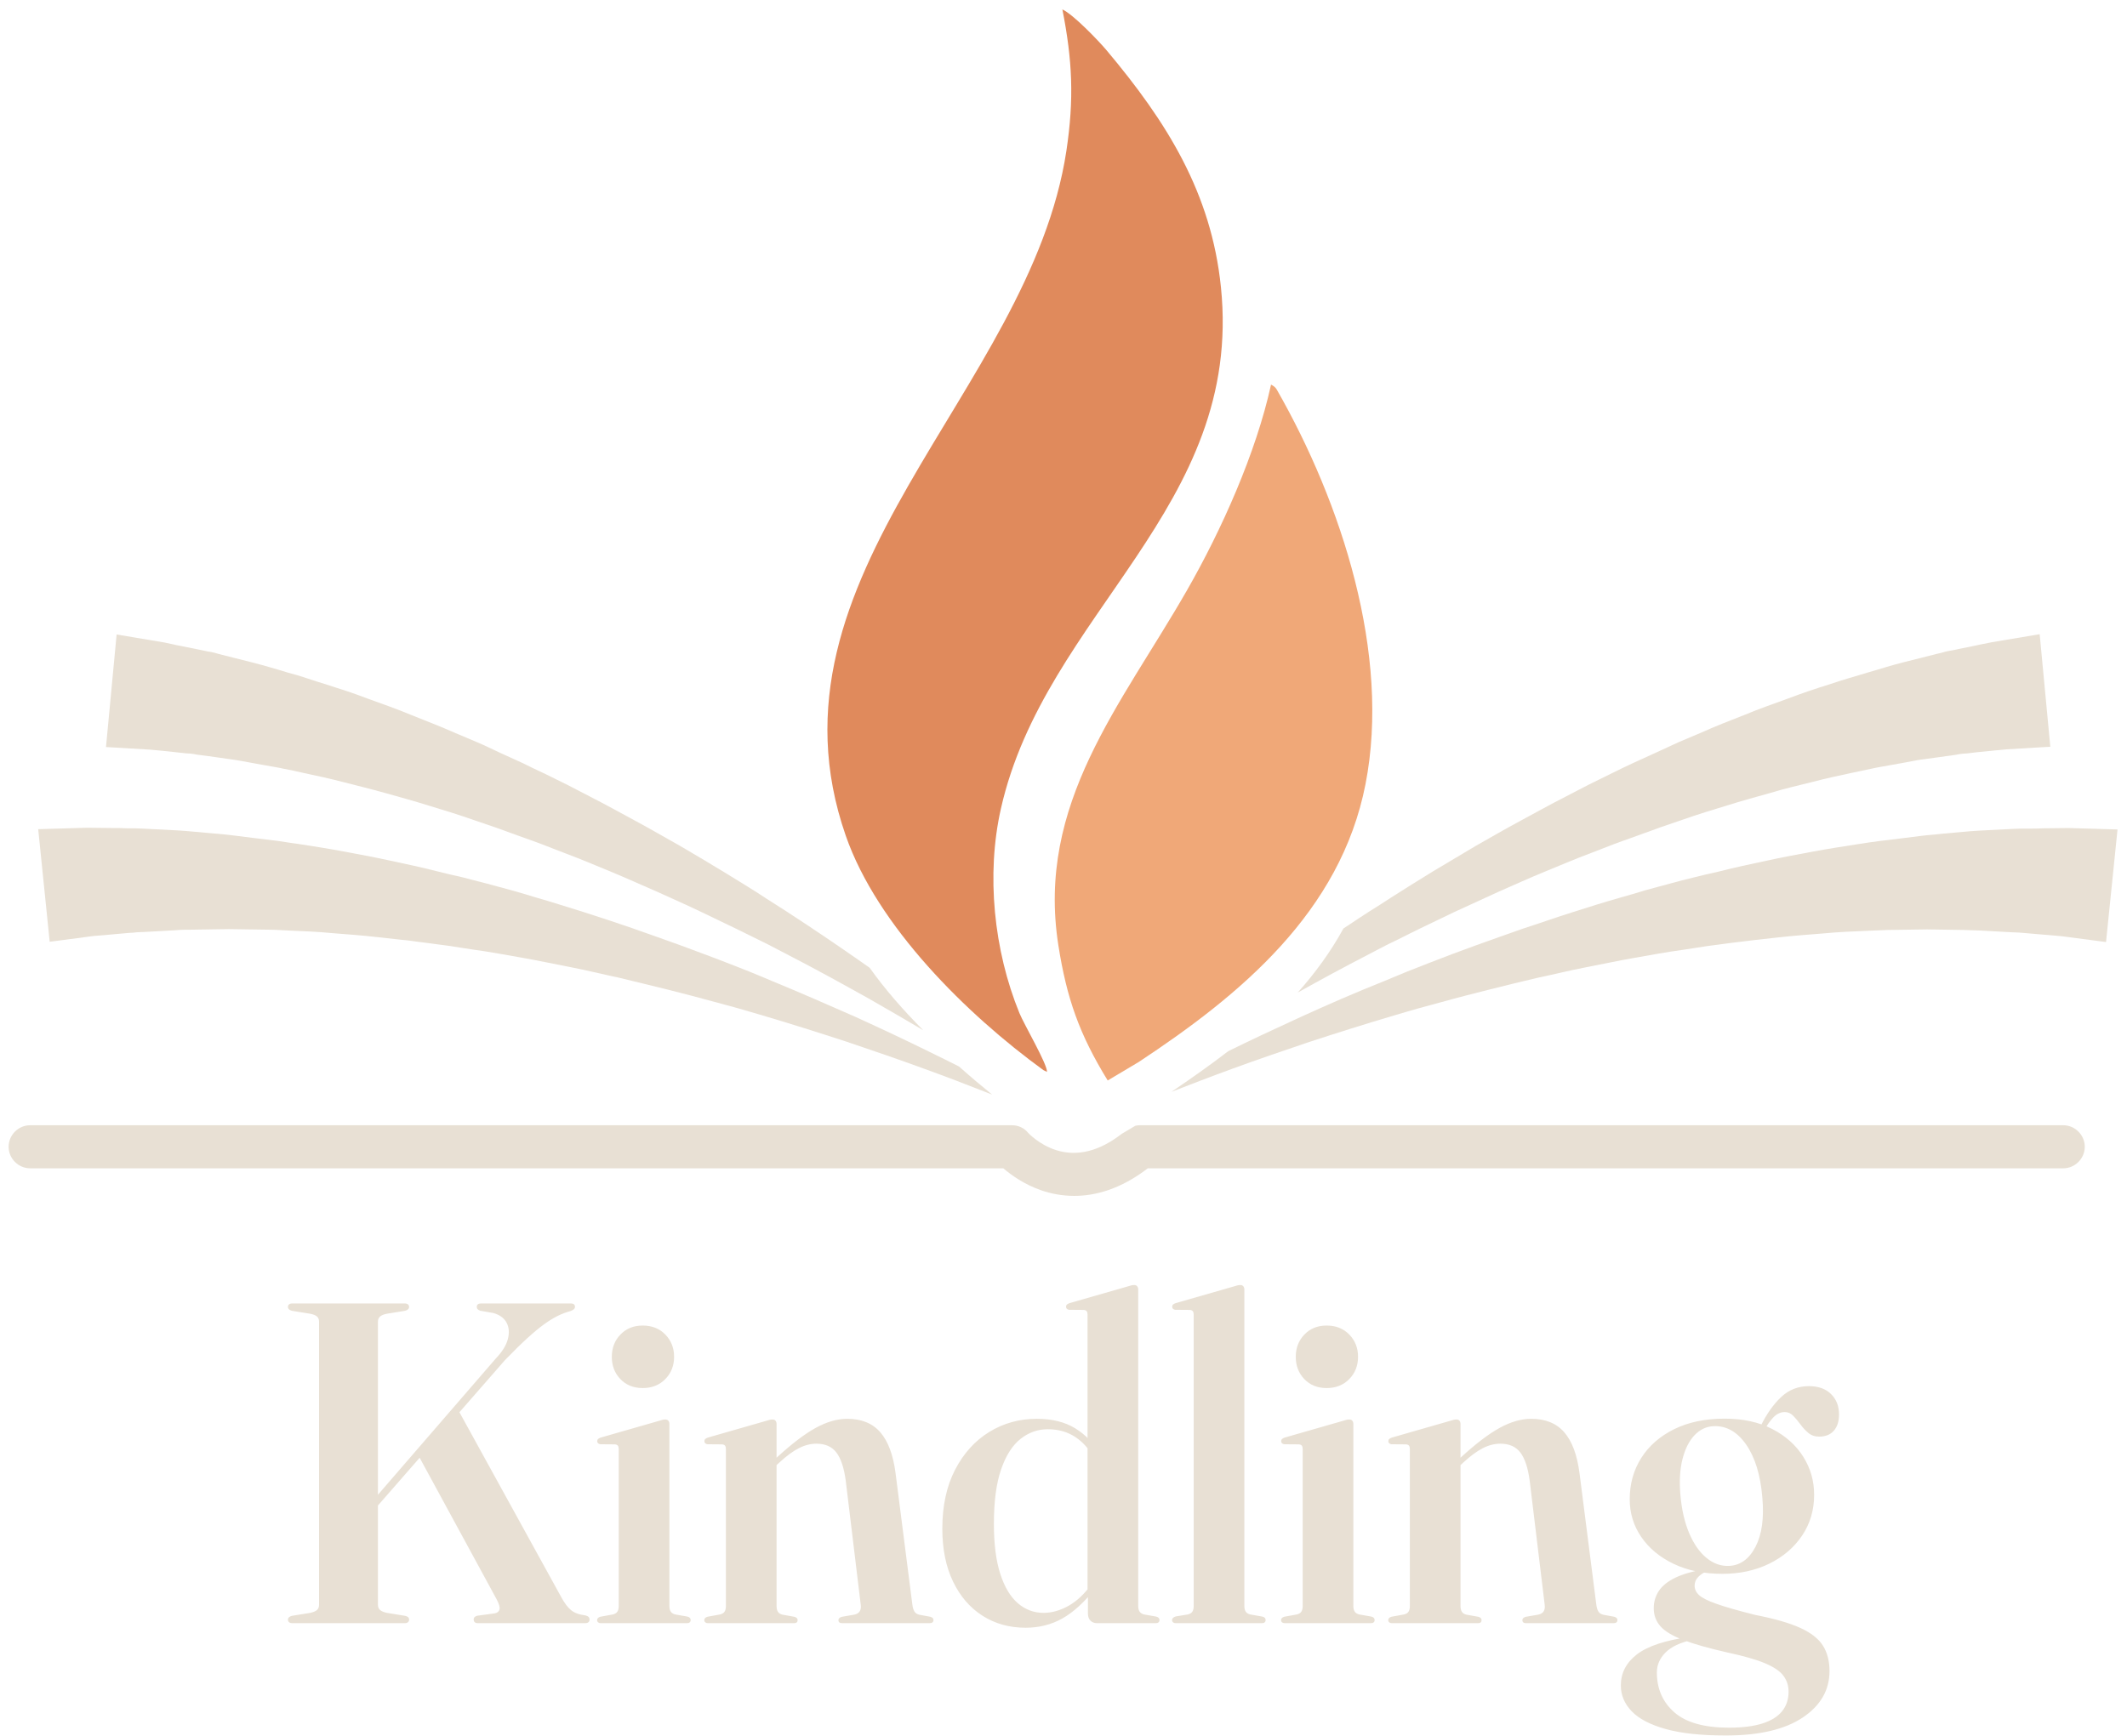
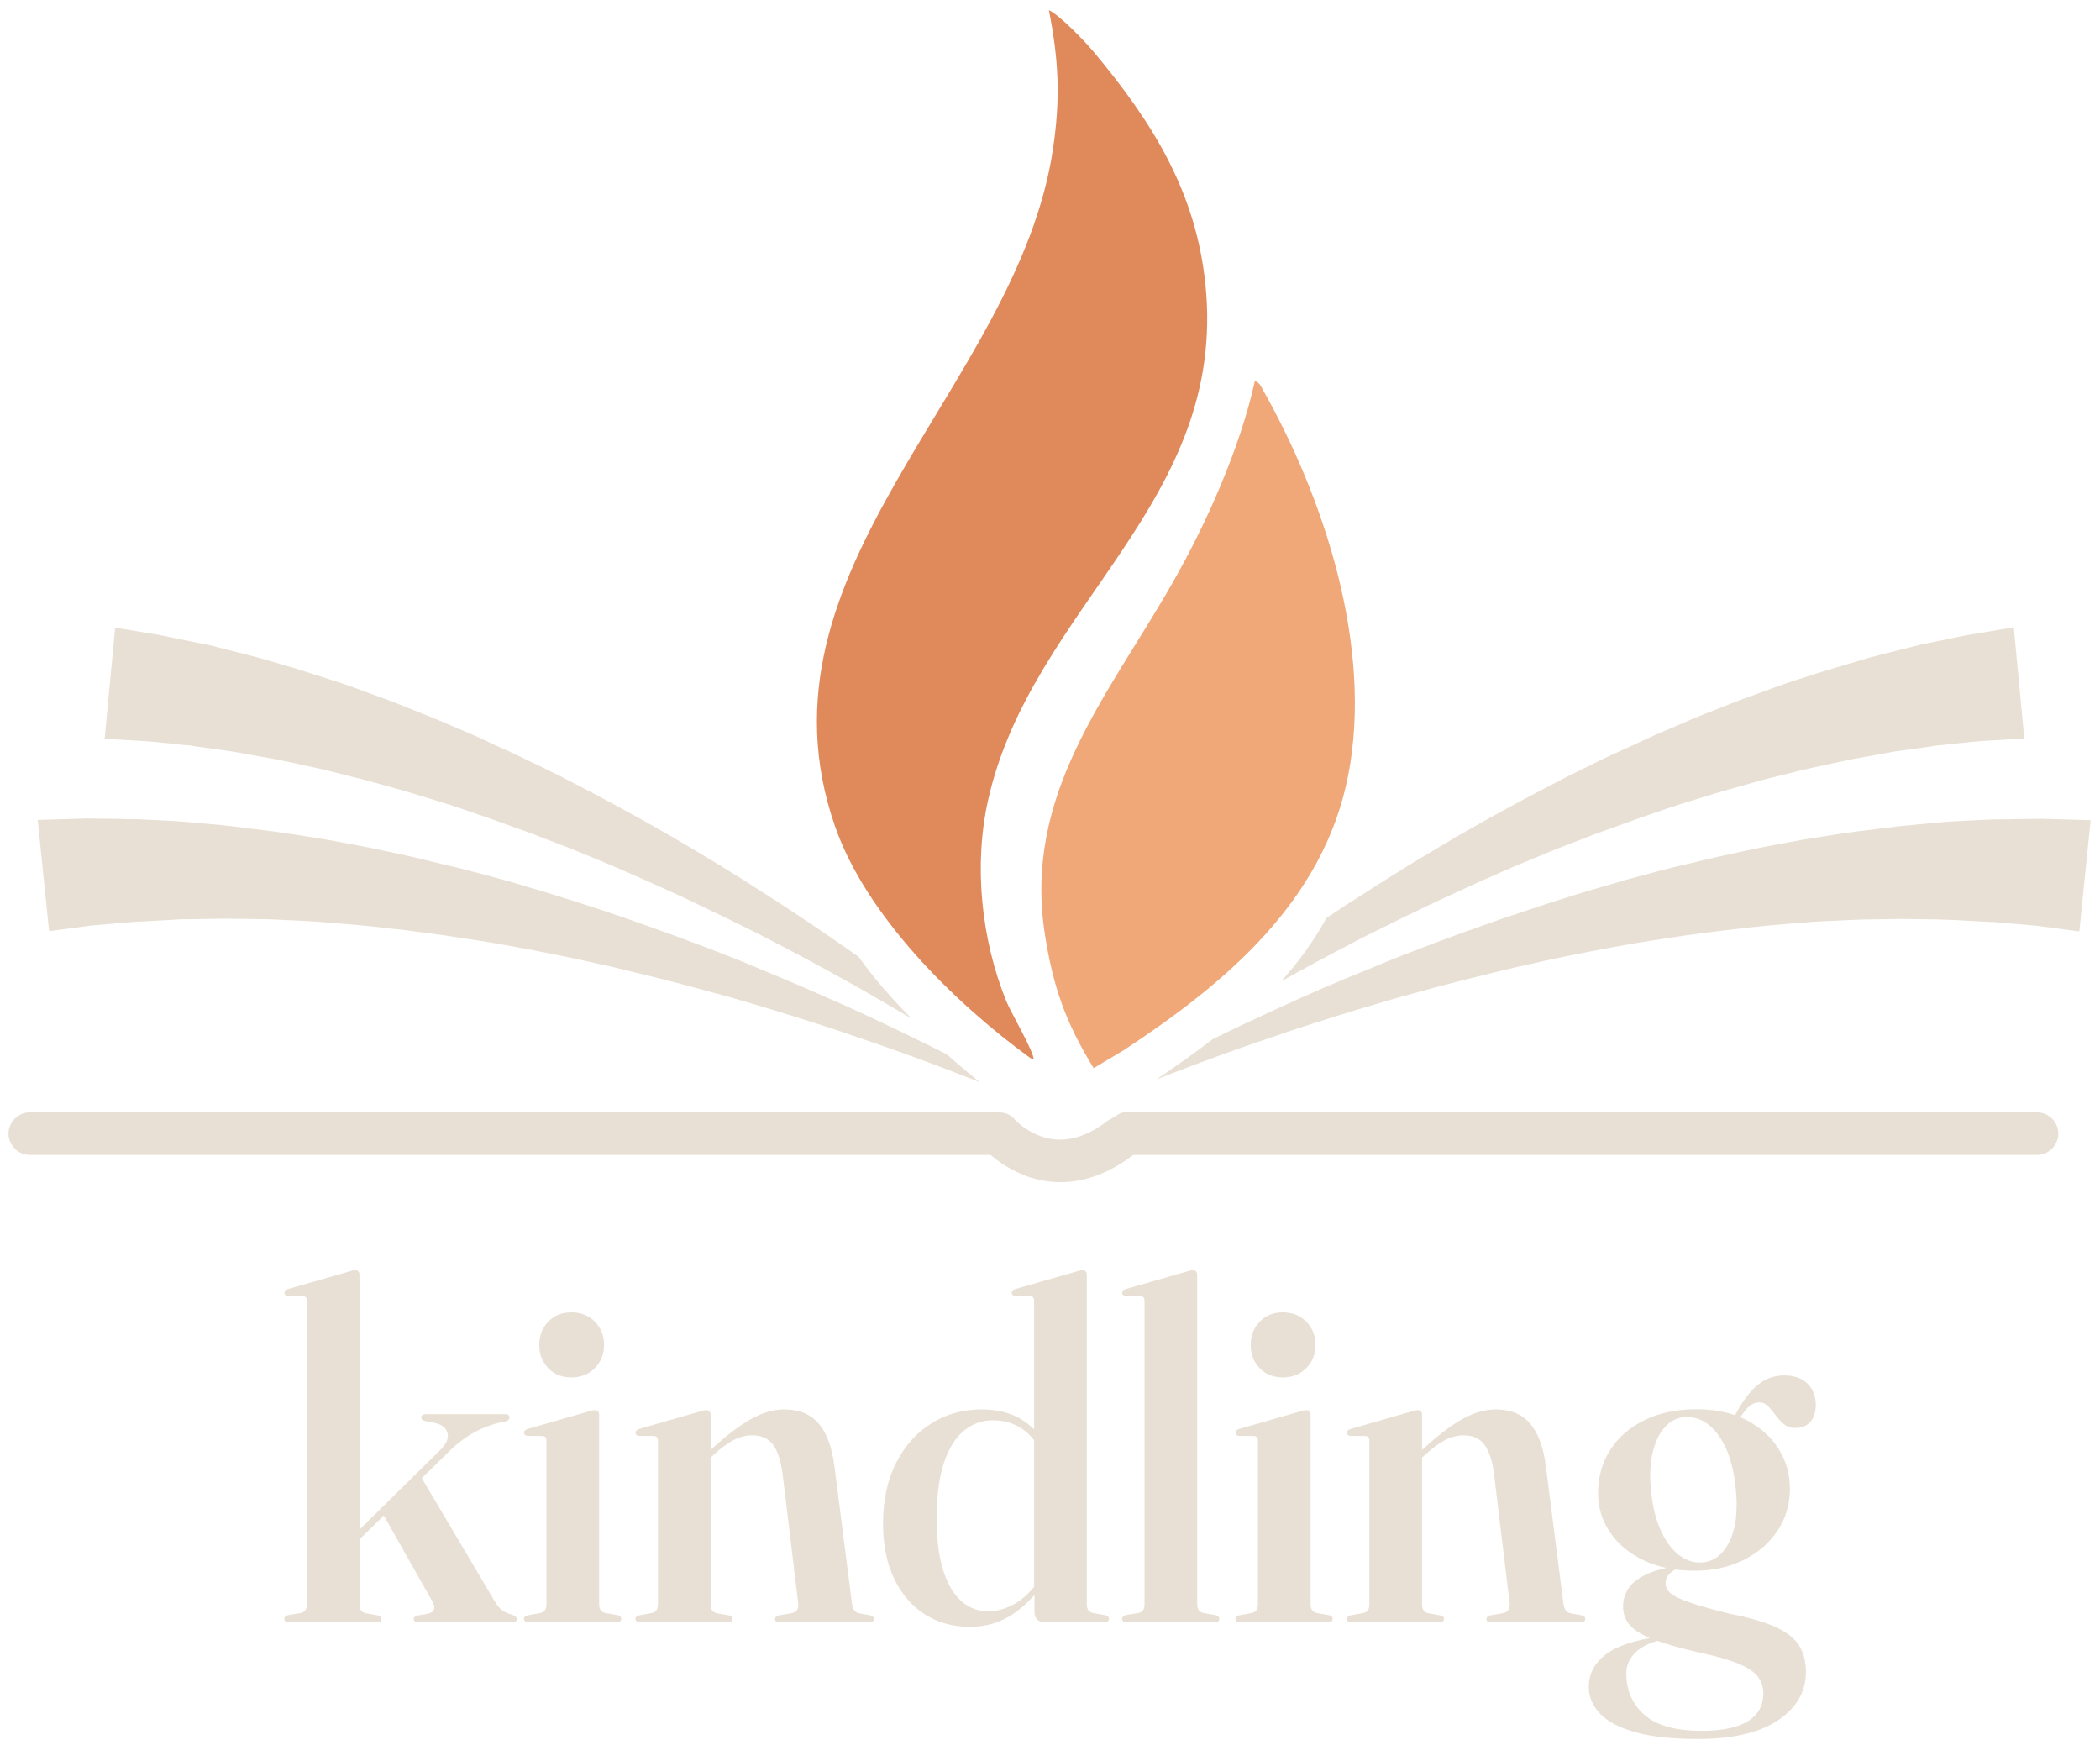
- <svg xmlns="http://www.w3.org/2000/svg" viewBox="0 0 740.5 604.4" width="740" height="604" fill="none">
+ <svg xmlns="http://www.w3.org/2000/svg" viewBox="0 0 740.5 612.8" width="740" height="613" fill="none">
  <path d="M 720.20 288.35C 730.96 288.65 737.15 288.85 737.20 288.85L 733.20 328.05C 733.16 328.05 727.66 327.35 718.00 326.05C 715.60 325.85 712.90 325.55 709.90 325.35C 708.40 325.25 706.90 325.05 705.30 324.95C 704.50 324.85 703.70 324.85 702.90 324.75C 702.10 324.75 701.20 324.65 700.40 324.65C 697.00 324.45 693.30 324.25 689.50 324.05C 687.60 323.95 685.60 323.95 683.60 323.85C 681.60 323.85 679.50 323.75 677.40 323.75C 675.30 323.75 673.10 323.65 670.90 323.65C 668.70 323.65 666.40 323.75 664.10 323.75C 661.80 323.75 659.50 323.85 657.10 323.85C 654.70 323.95 652.30 324.05 649.90 324.15C 645.00 324.35 640.00 324.55 634.80 325.05C 629.70 325.45 624.40 325.85 619.00 326.45C 616.30 326.75 613.60 327.05 610.90 327.35C 608.20 327.65 605.50 328.05 602.70 328.35C 599.90 328.75 597.20 329.05 594.40 329.45C 591.60 329.85 588.80 330.35 586.00 330.75C 583.20 331.15 580.40 331.55 577.60 332.05C 574.80 332.55 572.00 333.05 569.10 333.55C 563.40 334.55 557.80 335.75 552.10 336.85C 546.40 337.95 540.80 339.35 535.10 340.55C 529.50 341.85 523.90 343.25 518.30 344.65C 512.80 346.05 507.20 347.45 501.90 348.95C 499.20 349.65 496.50 350.45 493.80 351.15C 491.10 351.95 488.50 352.65 485.90 353.45C 475.40 356.55 465.30 359.75 455.80 362.85C 446.30 366.05 437.30 369.15 429.10 372.15C 421.35 374.98 414.23 377.73 407.82 380.22C 414.55 375.66 421.22 370.97 427.63 366.04C 435.31 362.26 443.72 358.31 452.60 354.25C 461.80 350.05 471.60 345.75 481.90 341.65C 484.50 340.55 487.00 339.55 489.60 338.45C 492.20 337.45 494.90 336.35 497.50 335.35C 502.80 333.25 508.20 331.25 513.70 329.25C 519.20 327.25 524.70 325.35 530.30 323.35C 535.90 321.55 541.50 319.55 547.20 317.75C 552.90 315.95 558.50 314.15 564.20 312.55C 567.00 311.75 569.90 310.95 572.70 310.05C 575.50 309.25 578.40 308.55 581.20 307.75C 584.00 306.95 586.90 306.25 589.70 305.55C 592.50 304.85 595.40 304.15 598.20 303.55C 601.00 302.85 603.80 302.15 606.60 301.55C 609.40 300.95 612.20 300.35 614.90 299.75C 620.40 298.55 625.80 297.55 631.20 296.55C 636.50 295.55 641.80 294.75 646.90 293.95C 649.50 293.55 652.00 293.15 654.50 292.85C 657.00 292.55 659.50 292.25 661.90 291.95C 664.30 291.65 666.70 291.35 669.10 291.05C 671.40 290.75 673.80 290.65 676.00 290.35C 678.30 290.15 680.50 289.95 682.70 289.75C 684.90 289.55 687.00 289.35 689.10 289.25C 693.30 289.05 697.20 288.85 700.90 288.65C 701.80 288.65 702.70 288.55 703.60 288.55H 706.30C 708.00 288.55 709.70 288.55 711.30 288.45C 714.50 288.45 717.50 288.35 720.20 288.35Z" fill="#E8E0D4" />
  <path d="M 713.80 260.05C 713.80 260.05 708.20 260.35 698.50 260.95C 696.10 261.15 693.40 261.45 690.40 261.75C 688.90 261.85 687.40 262.05 685.80 262.25C 685.00 262.35 684.20 262.45 683.40 262.45C 682.60 262.55 681.70 262.65 680.90 262.85C 677.50 263.35 673.90 263.85 670.10 264.35C 668.20 264.55 666.20 264.95 664.20 265.35C 662.20 265.75 660.20 266.05 658.10 266.45C 656.00 266.85 653.90 267.15 651.70 267.65C 649.50 268.15 647.30 268.55 645.10 269.05C 642.90 269.55 640.60 270.05 638.20 270.55C 635.90 271.05 633.50 271.65 631.20 272.25C 626.40 273.45 621.50 274.55 616.60 276.05C 611.60 277.45 606.50 278.85 601.40 280.45C 598.80 281.25 596.20 282.05 593.60 282.85C 591.00 283.65 588.40 284.55 585.80 285.45C 583.20 286.35 580.50 287.25 577.90 288.15C 575.95 288.90 573.94 289.60 571.92 290.32L 567.88 291.79C 565.86 292.51 563.85 293.20 561.90 293.95C 559.20 294.95 556.60 296.05 553.90 297.05C 548.50 299.05 543.20 301.35 537.80 303.55C 532.40 305.75 527.20 308.15 521.90 310.45C 516.60 312.85 511.40 315.25 506.20 317.65C 501.10 320.15 495.90 322.55 490.90 325.05C 488.40 326.35 485.90 327.55 483.40 328.75C 480.90 330.05 478.50 331.25 476.10 332.55C 467.65 336.90 459.51 341.33 451.80 345.64C 457.89 338.80 463.29 331.42 467.71 323.33C 468.40 322.87 469.10 322.41 469.80 321.95C 472.10 320.45 474.40 318.85 476.80 317.35C 479.20 315.85 481.60 314.35 484.00 312.75C 488.80 309.65 493.70 306.65 498.70 303.55C 503.70 300.55 508.80 297.55 513.80 294.55C 518.90 291.65 524.10 288.65 529.30 285.85C 534.50 283.05 539.70 280.15 545.00 277.45C 547.60 276.05 550.30 274.75 552.90 273.35C 555.50 272.05 558.20 270.75 560.80 269.45C 563.40 268.15 566.10 266.85 568.70 265.65C 571.40 264.45 574.00 263.25 576.60 262.05C 579.20 260.85 581.80 259.65 584.40 258.45C 587.00 257.35 589.60 256.25 592.20 255.15C 597.30 252.85 602.50 250.85 607.60 248.85C 612.60 246.75 617.60 245.05 622.50 243.25C 624.90 242.35 627.30 241.45 629.70 240.65C 632.10 239.85 634.50 239.05 636.80 238.35C 639.10 237.55 641.40 236.85 643.70 236.15C 646.00 235.45 648.20 234.85 650.40 234.15C 652.60 233.55 654.70 232.85 656.80 232.25C 658.90 231.65 660.90 231.05 663.00 230.55C 667.00 229.55 670.90 228.55 674.50 227.65C 675.40 227.45 676.30 227.25 677.20 226.95C 678.10 226.75 679.00 226.55 679.80 226.45C 681.50 226.05 683.20 225.75 684.70 225.45C 687.90 224.75 690.80 224.15 693.40 223.65C 704.00 221.85 710.10 220.85 710.10 220.85L 713.80 260.05Z" fill="#E8E0D4" />
  <path d="M 30.30 288.25C 33.00 288.25 36.00 288.35 39.20 288.35C 40.80 288.35 42.50 288.35 44.20 288.45H 46.90C 47.80 288.45 48.70 288.55 49.60 288.55C 53.30 288.75 57.30 288.95 61.40 289.15C 63.50 289.25 65.60 289.45 67.80 289.65C 70.00 289.85 72.20 290.05 74.50 290.25C 76.80 290.45 79.10 290.65 81.40 290.95C 83.70 291.25 86.10 291.55 88.60 291.85C 91.00 292.15 93.50 292.45 96.00 292.75C 98.50 293.05 101.00 293.55 103.60 293.85C 108.70 294.65 114.00 295.45 119.30 296.45C 124.60 297.45 130.10 298.45 135.60 299.65C 138.30 300.25 141.10 300.85 143.90 301.45C 146.70 302.05 149.50 302.75 152.30 303.45C 155.10 304.15 157.90 304.85 160.80 305.45C 163.60 306.15 166.40 306.95 169.30 307.65C 172.10 308.45 175.00 309.15 177.80 309.95C 180.60 310.75 183.50 311.55 186.30 312.45C 192.00 314.05 197.70 315.95 203.30 317.65C 209.00 319.45 214.60 321.35 220.20 323.25C 225.80 325.25 231.30 327.15 236.80 329.15C 242.30 331.25 247.70 333.15 253.00 335.25C 255.70 336.25 258.30 337.35 260.90 338.35C 263.50 339.45 266.10 340.45 268.60 341.55C 278.80 345.75 288.60 350.05 297.90 354.15C 307.10 358.35 315.80 362.45 323.70 366.35C 327.24 368.07 330.63 369.76 333.87 371.39C 337.68 374.79 341.56 378.06 345.42 381.19C 344.89 380.98 344.35 380.77 343.80 380.55C 337.20 377.95 329.70 375.05 321.40 372.05C 313.20 369.05 304.20 365.95 294.70 362.75C 285.20 359.65 275.10 356.45 264.60 353.35C 262.00 352.55 259.30 351.85 256.70 351.05C 254.00 350.35 251.30 349.55 248.60 348.85C 243.20 347.35 237.70 345.95 232.20 344.55C 226.70 343.15 221.00 341.85 215.40 340.45C 209.70 339.25 204.10 337.85 198.40 336.75C 192.70 335.65 187.10 334.45 181.40 333.45C 178.60 332.95 175.70 332.45 172.90 331.95C 170.10 331.45 167.30 331.05 164.50 330.65C 161.70 330.25 158.90 329.75 156.10 329.35C 153.30 328.95 150.50 328.65 147.80 328.25C 145.00 327.95 142.30 327.45 139.60 327.25C 136.90 326.95 134.20 326.65 131.50 326.35C 126.20 325.75 120.90 325.35 115.70 324.95C 110.60 324.45 105.50 324.25 100.60 324.05C 98.20 323.95 95.70 323.75 93.40 323.75C 91.00 323.75 88.70 323.65 86.40 323.65C 84.10 323.65 81.90 323.55 79.60 323.55C 77.40 323.55 75.20 323.65 73.10 323.65C 71.00 323.65 68.90 323.75 66.90 323.75C 64.90 323.75 62.90 323.75 61.00 323.95C 57.20 324.15 53.50 324.35 50.10 324.55C 49.20 324.55 48.40 324.65 47.60 324.65C 46.80 324.75 46.00 324.85 45.20 324.85C 43.60 324.95 42.10 325.15 40.60 325.25C 37.70 325.55 35.00 325.75 32.50 325.95C 22.92 327.25 17.32 327.95 17.30 327.95L 13.30 288.75C 13.30 288.75 19.50 288.55 30.30 288.25Z" fill="#E8E0D4" />
  <path d="M 40.60 220.95C 40.63 220.96 46.73 221.96 57.30 223.75C 59.90 224.35 62.80 224.95 66.00 225.55C 67.60 225.85 69.20 226.25 70.90 226.55C 71.80 226.75 72.60 226.95 73.50 227.05C 74.40 227.25 75.30 227.45 76.20 227.75C 79.80 228.65 83.60 229.65 87.70 230.65C 89.70 231.15 91.80 231.75 93.90 232.35C 96.00 232.95 98.10 233.55 100.30 234.25C 102.50 234.85 104.70 235.45 107.00 236.25C 109.20 236.95 111.50 237.75 113.90 238.45C 116.20 239.25 118.60 239.95 121.00 240.75C 123.40 241.55 125.80 242.45 128.20 243.35C 133.10 245.15 138.10 246.85 143.10 248.95C 148.10 250.95 153.30 252.95 158.50 255.25C 161.10 256.35 163.70 257.45 166.30 258.55C 168.90 259.65 171.50 260.95 174.10 262.15C 176.70 263.35 179.40 264.55 182.00 265.75C 184.60 267.05 187.30 268.35 189.90 269.55C 192.50 270.85 195.20 272.15 197.80 273.45C 200.40 274.85 203.10 276.15 205.70 277.55C 211.00 280.25 216.20 283.15 221.40 285.95C 226.60 288.75 231.70 291.75 236.90 294.65C 242.00 297.65 247.10 300.65 252.00 303.65C 257.00 306.75 261.90 309.65 266.70 312.85C 269.10 314.35 271.50 315.95 273.90 317.45C 276.20 318.95 278.60 320.55 280.90 322.05C 288.48 327.08 295.79 332.10 302.77 337.02C 308.17 344.60 314.54 351.87 321.40 358.75C 315.39 355.17 308.99 351.50 302.30 347.65C 293.50 342.75 284.30 337.65 274.60 332.65C 272.20 331.35 269.70 330.15 267.30 328.85C 264.80 327.65 262.30 326.35 259.80 325.15C 254.80 322.65 249.60 320.25 244.50 317.75C 239.30 315.25 234.10 312.95 228.80 310.55C 223.50 308.25 218.20 305.85 212.90 303.65C 207.50 301.45 202.20 299.15 196.80 297.15C 194.10 296.15 191.40 295.05 188.80 294.05C 186.10 293.05 183.40 292.05 180.80 291.15C 178.10 290.15 175.50 289.25 172.80 288.25C 170.10 287.35 167.50 286.45 164.90 285.55C 162.30 284.65 159.70 283.75 157.10 282.95C 154.50 282.15 151.90 281.35 149.30 280.55C 144.20 278.95 139.10 277.55 134.10 276.15C 129.10 274.75 124.20 273.55 119.50 272.35C 117.10 271.75 114.80 271.15 112.50 270.65C 110.20 270.15 107.90 269.65 105.60 269.15C 103.40 268.65 101.20 268.15 99.00 267.75C 96.80 267.25 94.70 266.95 92.60 266.55C 90.50 266.15 88.50 265.85 86.50 265.45C 84.50 265.05 82.60 264.75 80.60 264.45C 76.80 263.95 73.20 263.35 69.80 262.95C 69.00 262.85 68.10 262.75 67.30 262.55C 66.50 262.45 65.70 262.35 64.90 262.35C 63.30 262.15 61.80 262.05 60.30 261.85C 57.40 261.55 54.70 261.25 52.20 261.05C 42.50 260.45 36.90 260.15 36.90 260.15L 40.60 220.95Z" fill="#E8E0D4" />
  <path d="M 352.30 391.85C 354.50 391.85 356.50 392.75 357.90 394.45C 357.90 394.45 361.70 398.65 367.80 400.55C 375.04 402.81 382.71 400.91 390.50 394.86L 395.24 392.04C 395.75 391.92 396.28 391.85 396.80 391.85H 718.30C 722.40 391.85 725.80 395.25 725.80 399.35C 725.80 403.45 722.40 406.85 718.30 406.85H 399.60C 390.10 414.15 381.30 416.45 374.00 416.45C 369.70 416.45 365.80 415.65 362.60 414.55C 356.50 412.45 352.00 409.15 349.30 406.85H 10.50C 6.40 406.85 3.00 403.45 3.00 399.35C 3.00 395.25 6.40 391.85 10.50 391.85H 352.30Z" fill="#E8E0D4" />
  <path d="M 369.86 3.28C 373.63 4.99 382.43 14.16 385.24 17.50C 406.23 42.47 421.71 67.16 425.06 100.01C 432.95 176.91 363.83 213.43 348.46 281.60C 343.27 304.57 345.98 330.97 354.91 352.81C 356.54 356.81 364.65 370.59 364.50 373.27L 363.23 372.64C 336.60 353.29 305.41 322.57 294.44 291.00C 262.77 199.97 358.55 136.56 371.26 52.50C 373.98 34.45 373.35 20.92 369.86 3.28Z" fill="#E08A5C" />
  <path d="M 442.50 133.94C 443.39 134.40 443.99 134.77 444.52 135.70C 467.01 175.02 484.24 227.81 475.39 273.08C 466.68 317.67 431.80 346.47 396.43 369.83L 385.64 376.26C 375.77 360.20 371.37 347.68 368.47 329.23C 360.69 279.77 390.42 245.42 413.25 205.54C 425.24 184.62 437.30 157.72 442.50 133.94Z" fill="#F0A878" />
-   <g transform="translate(100.25,447.50) scale(0.07953)">
-     <path d="M334.805 986.602 908.951 322.68Q951.341 278.677 962.404 237.297Q973.468 195.916 957.122 164.992Q940.777 134.067 898.369 122.292L842.133 112.563Q833.943 109.567 830.228 105.722Q826.513 101.877 826.513 95.358Q826.513 88.441 831.218 84.5Q835.923 80.559 844.285 80.559H1238.943Q1247.765 80.559 1252.083 84.466Q1256.401 88.374 1256.401 95.29Q1256.401 101.963 1251.283 106.257Q1246.164 110.551 1236.609 113.973Q1209.388 121.242 1181.966 134.541Q1154.544 147.841 1121.973 171.267Q1089.401 194.693 1047.577 232.857Q1005.753 271.022 949.361 329.388L347.433 1018.544ZM564.036 733.287 748.515 553.07 1195.94 1365.847Q1217.642 1405.952 1239.634 1423.837Q1261.627 1441.721 1302.133 1446.524Q1311.949 1449.109 1316.095 1453.372Q1320.242 1457.636 1320.242 1464.6Q1320.242 1472.284 1315.347 1476.421Q1310.452 1480.559 1300.857 1480.559H830.725Q822.363 1480.559 817.705 1476.387Q813.046 1472.216 813.046 1464.533Q813.046 1457.573 817.042 1453.891Q821.038 1450.209 827.716 1448.127L905.123 1437.537Q921.996 1434.5 926.024 1420.752Q930.052 1407.003 913.195 1375.465ZM393.96 1400.217Q393.96 1415.282 403.699 1423.275Q413.437 1431.268 433.324 1435.458L512.803 1448.382Q522.06 1450.451 526.185 1454.389Q530.311 1458.327 530.311 1465.373Q530.311 1471.843 525.486 1476.201Q520.661 1480.559 511.172 1480.559H19.065Q9.736 1480.559 4.868 1476.237Q0.0 1471.916 0.0 1465.373Q0.0 1452.9 17.36 1448.382L96.766 1435.532Q117.18 1431.342 126.655 1423.349Q136.13 1415.355 136.13 1400.217V160.165Q136.13 145.32 126.655 137.355Q117.18 129.389 96.766 125.585L17.36 112.736Q0.0 108.217 0.0 95.744Q0.0 88.741 4.868 84.65Q9.736 80.559 19.065 80.559H511.098Q520.588 80.559 525.376 84.723Q530.164 88.888 530.164 95.744Q530.164 108.07 512.656 112.736L433.324 125.585Q413.437 129.389 403.699 137.355Q393.96 145.32 393.96 160.165Z M1669.757 607.987V1404.667Q1669.757 1421.242 1675.855 1430.145Q1681.953 1439.047 1695.644 1442.413L1748.56 1451.726Q1756.425 1453.709 1759.647 1457.542Q1762.869 1461.375 1762.869 1467.063Q1762.869 1473.208 1758.734 1476.883Q1754.598 1480.559 1746.784 1480.559H1368.628Q1361.955 1480.559 1357.636 1476.883Q1353.317 1473.208 1353.317 1467.063Q1353.317 1462.148 1356.496 1458.508Q1359.675 1454.868 1366.853 1452.499L1422.087 1442.413Q1436.233 1439.047 1442.104 1430.145Q1447.975 1421.242 1447.975 1405.44V718.139Q1447.975 708.29 1444.307 703.428Q1440.64 698.566 1431.612 697.616L1366.7 697.098Q1359.888 695.716 1356.832 692.178Q1353.776 688.641 1353.776 683.692Q1353.776 677.624 1357.627 674.075Q1361.477 670.526 1369.343 667.837L1620.901 595.613Q1634.227 591.224 1640.319 589.975Q1646.411 588.726 1652.267 588.726Q1660.901 588.726 1665.329 594.193Q1669.757 599.659 1669.757 607.987ZM1552.898 451.061Q1492.512 451.061 1455.085 411.743Q1417.657 372.425 1417.657 314.434Q1417.657 255.982 1455.471 216.664Q1493.285 177.347 1552.898 177.347Q1613.737 177.347 1652.038 216.821Q1690.34 256.295 1690.34 314.36Q1690.34 372.425 1651.845 411.743Q1613.35 451.061 1552.898 451.061Z M2138.892 607.987V1404.667Q2138.892 1421.587 2144.861 1430.706Q2150.829 1439.825 2164.607 1443.277L2217.695 1452.762Q2231.055 1456.922 2231.055 1467.063Q2231.055 1480.559 2215.747 1480.559H1837.764Q1831.177 1480.559 1826.815 1476.883Q1822.452 1473.208 1822.452 1467.063Q1822.452 1462.148 1825.631 1458.551Q1828.81 1454.954 1835.989 1452.499L1891.223 1442.413Q1905.368 1439.134 1911.239 1430.231Q1917.111 1421.328 1917.111 1405.44V718.139Q1917.111 708.29 1913.443 703.428Q1909.776 698.566 1900.747 697.616L1835.836 697.098Q1829.023 695.716 1825.968 692.178Q1822.912 688.641 1822.912 683.692Q1822.912 677.624 1826.762 674.075Q1830.613 670.526 1838.478 667.837L2090.036 595.613Q2103.363 591.224 2109.455 589.975Q2115.546 588.726 2121.403 588.726Q2130.037 588.726 2134.465 594.193Q2138.892 599.659 2138.892 607.987ZM2119.65 805.705 2103.918 788.151 2140.115 754.97Q2238.007 665.069 2310.349 625.394Q2382.691 585.72 2448.228 585.72Q2541.802 585.72 2592.998 644.587Q2644.195 703.454 2659.82 823.977L2733.308 1399.257Q2735.714 1418.537 2742.391 1429.565Q2749.068 1440.593 2765.378 1443.959L2812.111 1452.499Q2819.203 1454.654 2822.469 1458.208Q2825.734 1461.761 2825.734 1467.063Q2825.734 1473.208 2821.598 1476.883Q2817.463 1480.559 2809.649 1480.559H2425.779Q2409.698 1480.559 2409.698 1467.063Q2409.698 1457.523 2423.917 1452.762L2478.551 1443.277Q2495.874 1439.825 2502.819 1428.753Q2509.764 1417.682 2507.357 1400.121L2441.697 856.561Q2430.593 772.913 2401.144 733.794Q2371.695 694.674 2313.531 694.674Q2274.695 694.674 2236.282 714.42Q2197.869 734.165 2153.56 775.009Z M3501.851 1354.225 3500.21 1348.933V129.413Q3500.21 119.563 3496.542 114.702Q3492.875 109.84 3483.847 108.89L3418.935 108.372Q3412.123 106.989 3409.067 103.452Q3406.011 99.915 3406.011 94.966Q3406.011 88.898 3409.862 85.349Q3413.712 81.8 3421.578 79.111L3673.136 6.887Q3686.462 2.497 3692.554 1.249Q3698.646 0.0 3704.502 0.0Q3713.136 0.0 3717.564 5.466Q3721.992 10.933 3721.992 19.261V1404.667Q3721.992 1421.254 3728.243 1430.188Q3734.495 1439.121 3747.879 1442.413L3800.795 1451.726Q3808.66 1453.881 3811.882 1457.628Q3815.104 1461.375 3815.104 1467.063Q3815.104 1473.208 3810.969 1476.883Q3806.833 1480.559 3799.019 1480.559H3542.285Q3523.709 1480.559 3512.78 1469.416Q3501.851 1458.274 3501.851 1437.318ZM2864.481 1067.11Q2864.481 916.965 2920.146 809.139Q2975.812 701.313 3069.574 643.516Q3163.337 585.72 3278.009 585.72Q3378.554 585.72 3446.356 627.463Q3514.159 669.206 3555.858 741.932L3531.205 763.386Q3499.833 701.011 3447.811 666.197Q3395.79 631.383 3326.11 631.383Q3260.26 631.383 3206.801 673.737Q3153.343 716.091 3121.792 807.343Q3090.241 898.595 3090.241 1045.53Q3090.241 1177.766 3118.071 1264.28Q3145.901 1350.795 3194.944 1393.101Q3243.987 1435.407 3307.614 1435.407Q3361.646 1435.407 3416.73 1404.711Q3471.814 1374.015 3520.612 1306.387L3535.692 1326.537Q3462.705 1419.002 3390.19 1459.78Q3317.675 1500.559 3229.239 1500.559Q3122.913 1500.559 3040.481 1448.039Q2958.048 1395.52 2911.264 1298.057Q2864.481 1200.593 2864.481 1067.11Z M4186.617 19.261V1404.667Q4186.617 1421.328 4192.715 1430.231Q4198.813 1439.134 4212.505 1442.413L4265.421 1451.726Q4273.372 1453.795 4276.551 1457.585Q4279.73 1461.375 4279.73 1467.063Q4279.73 1473.208 4275.595 1476.883Q4271.459 1480.559 4263.645 1480.559H3885.489Q3878.902 1480.559 3874.54 1476.883Q3870.177 1473.208 3870.177 1467.063Q3870.177 1461.761 3874.129 1457.585Q3878.081 1453.409 3886.806 1450.953L3938.948 1442.413Q3953.093 1439.134 3958.965 1430.231Q3964.836 1421.328 3964.836 1405.44V129.413Q3964.836 119.563 3961.168 114.702Q3957.501 109.84 3948.472 108.89L3883.561 108.372Q3876.749 106.989 3873.693 103.452Q3870.637 99.915 3870.637 94.966Q3870.637 88.898 3874.487 85.349Q3878.338 81.8 3886.203 79.111L4137.762 6.887Q4151.088 2.497 4157.18 1.249Q4163.271 0.0 4169.128 0.0Q4177.762 0.0 4182.19 5.466Q4186.617 10.933 4186.617 19.261Z M4663.757 607.987V1404.667Q4663.757 1421.242 4669.855 1430.145Q4675.953 1439.047 4689.644 1442.413L4742.56 1451.726Q4750.425 1453.709 4753.647 1457.542Q4756.869 1461.375 4756.869 1467.063Q4756.869 1473.208 4752.734 1476.883Q4748.598 1480.559 4740.784 1480.559H4362.628Q4355.955 1480.559 4351.636 1476.883Q4347.317 1473.208 4347.317 1467.063Q4347.317 1462.148 4350.496 1458.508Q4353.675 1454.868 4360.853 1452.499L4416.087 1442.413Q4430.233 1439.047 4436.104 1430.145Q4441.975 1421.242 4441.975 1405.44V718.139Q4441.975 708.29 4438.307 703.428Q4434.64 698.566 4425.612 697.616L4360.7 697.098Q4353.888 695.716 4350.832 692.178Q4347.776 688.641 4347.776 683.692Q4347.776 677.624 4351.627 674.075Q4355.477 670.526 4363.343 667.837L4614.901 595.613Q4628.227 591.224 4634.319 589.975Q4640.411 588.726 4646.267 588.726Q4654.901 588.726 4659.329 594.193Q4663.757 599.659 4663.757 607.987ZM4546.898 451.061Q4486.512 451.061 4449.085 411.743Q4411.657 372.425 4411.657 314.434Q4411.657 255.982 4449.471 216.664Q4487.285 177.347 4546.898 177.347Q4607.737 177.347 4646.038 216.821Q4684.34 256.295 4684.34 314.36Q4684.34 372.425 4645.845 411.743Q4607.35 451.061 4546.898 451.061Z M5132.892 607.987V1404.667Q5132.892 1421.587 5138.861 1430.706Q5144.829 1439.825 5158.607 1443.277L5211.695 1452.762Q5225.055 1456.922 5225.055 1467.063Q5225.055 1480.559 5209.747 1480.559H4831.764Q4825.177 1480.559 4820.815 1476.883Q4816.452 1473.208 4816.452 1467.063Q4816.452 1462.148 4819.631 1458.551Q4822.81 1454.954 4829.989 1452.499L4885.223 1442.413Q4899.368 1439.134 4905.239 1430.231Q4911.111 1421.328 4911.111 1405.44V718.139Q4911.111 708.29 4907.443 703.428Q4903.776 698.566 4894.747 697.616L4829.836 697.098Q4823.023 695.716 4819.968 692.178Q4816.912 688.641 4816.912 683.692Q4816.912 677.624 4820.762 674.075Q4824.613 670.526 4832.478 667.837L5084.036 595.613Q5097.363 591.224 5103.455 589.975Q5109.546 588.726 5115.403 588.726Q5124.037 588.726 5128.465 594.193Q5132.892 599.659 5132.892 607.987ZM5113.65 805.705 5097.918 788.151 5134.115 754.97Q5232.007 665.069 5304.349 625.394Q5376.691 585.72 5442.228 585.72Q5535.802 585.72 5586.998 644.587Q5638.195 703.454 5653.82 823.977L5727.308 1399.257Q5729.714 1418.537 5736.391 1429.565Q5743.068 1440.593 5759.378 1443.959L5806.111 1452.499Q5813.203 1454.654 5816.469 1458.208Q5819.734 1461.761 5819.734 1467.063Q5819.734 1473.208 5815.598 1476.883Q5811.463 1480.559 5803.649 1480.559H5419.779Q5403.698 1480.559 5403.698 1467.063Q5403.698 1457.523 5417.917 1452.762L5472.551 1443.277Q5489.874 1439.825 5496.819 1428.753Q5503.764 1417.682 5501.357 1400.121L5435.697 856.561Q5424.593 772.913 5395.144 733.794Q5365.695 694.674 5307.531 694.674Q5268.695 694.674 5230.282 714.42Q5191.869 734.165 5147.56 775.009Z M6422.46 1444.341Q6308.239 1415.607 6251.625 1395.322Q6195.011 1375.037 6176.337 1357.023Q6157.662 1339.008 6157.662 1316.278Q6157.662 1294.702 6173.422 1278.251Q6189.182 1261.8 6212.769 1252.989L6211.257 1242.96Q6125.322 1256.439 6074.35 1280.951Q6023.378 1305.462 6001.059 1339.387Q5978.74 1373.312 5978.74 1415.045Q5978.74 1460.914 6007.776 1493.903Q6036.812 1526.891 6107.239 1553.895Q6177.667 1580.898 6301.568 1609.016Q6408.349 1631.816 6466.344 1656.345Q6524.339 1680.873 6546.642 1711.126Q6568.946 1741.379 6568.946 1780.397Q6568.946 1831.305 6540.149 1866.617Q6511.351 1901.928 6453.548 1920.034Q6395.744 1938.14 6308.174 1938.14Q6145.707 1938.14 6069.056 1871.042Q5992.405 1803.945 5992.405 1696.366Q5992.405 1646.648 6030.727 1608.692Q6069.048 1570.736 6146.686 1553.874L6140.041 1539.953Q5976.086 1562.61 5905.389 1616.976Q5834.693 1671.342 5834.693 1753.319Q5834.693 1816.871 5882.345 1866.43Q5929.997 1915.988 6031.364 1944.193Q6132.732 1972.399 6293.964 1972.399Q6513.223 1972.399 6630.695 1893.867Q6748.167 1815.335 6748.167 1690.257Q6748.167 1624.987 6719.583 1579.256Q6691 1533.525 6620.067 1501.232Q6549.134 1468.94 6422.46 1444.341ZM6434.735 641.741 6457.77 643.602Q6480.483 601.924 6502.743 579.047Q6525.003 556.171 6552.062 556.171Q6573.276 556.171 6589.187 572.361Q6605.097 588.551 6620.664 609.916Q6636.23 631.28 6655.38 647.47Q6674.53 663.66 6702.61 663.66Q6744.818 663.66 6767.329 637.56Q6789.84 611.459 6789.84 566.535Q6789.84 511.779 6754.741 477.227Q6719.642 442.674 6658.134 442.674Q6587.174 442.674 6536.462 490.384Q6485.75 538.093 6446.328 618.178ZM6680.873 918.372Q6680.873 827.537 6633.309 751.815Q6585.744 676.094 6497.804 630.564Q6409.863 585.033 6289.157 585.033Q6161.175 585.033 6067.868 631.237Q5974.562 677.442 5924.073 757.136Q5873.585 836.829 5873.585 938.288Q5873.585 1029.076 5924.066 1103.054Q5974.547 1177.033 6065.731 1220.771Q6156.915 1264.508 6279.44 1264.508Q6393.931 1264.508 6484.798 1219.81Q6575.664 1175.112 6628.269 1096.928Q6680.873 1018.743 6680.873 918.372ZM6240.844 617.901Q6324.598 614.488 6383.144 698.392Q6441.689 782.295 6454.001 929.237Q6466.312 1064.886 6424.471 1145.65Q6382.63 1226.414 6308.304 1229.826Q6254.509 1232.073 6208.948 1194.233Q6163.387 1156.393 6133.606 1085.821Q6103.826 1015.249 6095.467 919.129Q6087.562 829.632 6104.441 762.68Q6121.319 695.729 6156.929 657.938Q6192.539 620.147 6240.844 617.901Z" fill="#E8E0D4" />
+   <g transform="translate(100.25,447.50) scale(0.08379)">
+     <path d="M15.312 1480.559Q8.725 1480.559 4.362 1476.883Q0.0 1473.208 0.0 1467.063Q0.0 1461.761 3.952 1457.585Q7.904 1453.409 16.628 1450.953L68.771 1442.413Q82.916 1439.134 88.787 1430.231Q94.658 1421.328 94.658 1405.44V129.413Q94.658 119.563 90.991 114.702Q87.324 109.84 78.295 108.89L13.383 108.372Q6.571 106.989 3.515 103.452Q0.46 99.915 0.46 94.966Q0.46 88.898 4.31 85.349Q8.16 81.8 16.026 79.111L267.584 6.887Q280.91 2.497 287.002 1.249Q293.094 0.0 298.95 0.0Q307.585 0.0 312.012 5.466Q316.44 10.933 316.44 19.261V1404.667Q316.44 1421.587 322.408 1430.706Q328.377 1439.825 342.155 1443.277L395.243 1452.762Q408.603 1456.922 408.603 1467.063Q408.603 1480.559 393.295 1480.559ZM274.529 1132.813 655.735 756.889Q695.851 717.307 686.696 684.335Q677.541 651.364 628.78 641.316L589.781 633.902Q582.574 631.252 579.591 627.871Q576.607 624.49 576.607 619.861Q576.607 612.789 581.292 609.254Q585.977 605.72 594.07 605.72H930.057Q939.03 605.72 943.359 609.168Q947.688 612.616 947.688 619.602Q947.688 625.894 942.746 630.451Q937.803 635.008 923.272 637.507Q859.425 649.893 801.99 680.753Q744.555 711.613 689.85 765.897L288.195 1160.365ZM570.127 860.423 885.27 1392.806Q901.718 1420.425 918.65 1431.927Q935.582 1443.429 961.391 1450.567Q972.188 1455.654 975.331 1459.433Q978.473 1463.213 978.473 1468.402Q978.473 1473.835 974.531 1477.197Q970.589 1480.559 962.775 1480.559H559.862Q553.407 1480.559 549.174 1477.033Q544.941 1473.508 544.941 1467.063Q544.941 1462.453 548.268 1458.815Q551.595 1455.177 558.555 1453.367L600.823 1446.114Q624.855 1441.422 630.057 1427.605Q635.258 1413.788 620.302 1388.848L410.207 1017.089Z M1324.98 607.987V1404.667Q1324.98 1421.242 1331.077 1430.145Q1337.175 1439.047 1350.867 1442.413L1403.783 1451.726Q1411.648 1453.709 1414.87 1457.542Q1418.092 1461.375 1418.092 1467.063Q1418.092 1473.208 1413.957 1476.883Q1409.821 1480.559 1402.007 1480.559H1023.851Q1017.178 1480.559 1012.859 1476.883Q1008.539 1473.208 1008.539 1467.063Q1008.539 1462.148 1011.718 1458.508Q1014.897 1454.868 1022.076 1452.499L1077.31 1442.413Q1091.455 1439.047 1097.327 1430.145Q1103.198 1421.242 1103.198 1405.44V718.139Q1103.198 708.29 1099.53 703.428Q1095.863 698.566 1086.835 697.616L1021.923 697.098Q1015.111 695.716 1012.055 692.178Q1008.999 688.641 1008.999 683.692Q1008.999 677.624 1012.849 674.075Q1016.7 670.526 1024.565 667.837L1276.124 595.613Q1289.45 591.224 1295.542 589.975Q1301.634 588.726 1307.49 588.726Q1316.124 588.726 1320.552 594.193Q1324.98 599.659 1324.98 607.987ZM1208.121 451.061Q1147.735 451.061 1110.308 411.743Q1072.88 372.425 1072.88 314.434Q1072.88 255.982 1110.694 216.664Q1148.508 177.347 1208.121 177.347Q1268.96 177.347 1307.261 216.821Q1345.562 256.295 1345.562 314.36Q1345.562 372.425 1307.068 411.743Q1268.573 451.061 1208.121 451.061Z M1794.115 607.987V1404.667Q1794.115 1421.587 1800.084 1430.706Q1806.052 1439.825 1819.83 1443.277L1872.918 1452.762Q1886.278 1456.922 1886.278 1467.063Q1886.278 1480.559 1870.97 1480.559H1492.987Q1486.4 1480.559 1482.037 1476.883Q1477.675 1473.208 1477.675 1467.063Q1477.675 1462.148 1480.854 1458.551Q1484.033 1454.954 1491.212 1452.499L1546.446 1442.413Q1560.591 1439.134 1566.462 1430.231Q1572.333 1421.328 1572.333 1405.44V718.139Q1572.333 708.29 1568.666 703.428Q1564.999 698.566 1555.97 697.616L1491.058 697.098Q1484.246 695.716 1481.19 692.178Q1478.135 688.641 1478.135 683.692Q1478.135 677.624 1481.985 674.075Q1485.836 670.526 1493.701 667.837L1745.259 595.613Q1758.586 591.224 1764.677 589.975Q1770.769 588.726 1776.625 588.726Q1785.26 588.726 1789.688 594.193Q1794.115 599.659 1794.115 607.987ZM1774.873 805.705 1759.141 788.151 1795.338 754.97Q1893.23 665.069 1965.572 625.394Q2037.913 585.72 2103.45 585.72Q2197.025 585.72 2248.221 644.587Q2299.418 703.454 2315.043 823.977L2388.531 1399.257Q2390.937 1418.537 2397.614 1429.565Q2404.291 1440.593 2420.601 1443.959L2467.334 1452.499Q2474.426 1454.654 2477.691 1458.208Q2480.957 1461.761 2480.957 1467.063Q2480.957 1473.208 2476.821 1476.883Q2472.686 1480.559 2464.872 1480.559H2081.002Q2064.921 1480.559 2064.921 1467.063Q2064.921 1457.523 2079.14 1452.762L2133.774 1443.277Q2151.097 1439.825 2158.042 1428.753Q2164.987 1417.682 2162.58 1400.121L2096.92 856.561Q2085.816 772.913 2056.366 733.794Q2026.917 694.674 1968.754 694.674Q1929.918 694.674 1891.505 714.42Q1853.092 734.165 1808.783 775.009Z M3157.074 1354.225 3155.433 1348.933V129.413Q3155.433 119.563 3151.765 114.702Q3148.098 109.84 3139.069 108.89L3074.158 108.372Q3067.346 106.989 3064.29 103.452Q3061.234 99.915 3061.234 94.966Q3061.234 88.898 3065.084 85.349Q3068.935 81.8 3076.8 79.111L3328.359 6.887Q3341.685 2.497 3347.777 1.249Q3353.868 0.0 3359.725 0.0Q3368.359 0.0 3372.787 5.466Q3377.214 10.933 3377.214 19.261V1404.667Q3377.214 1421.254 3383.466 1430.188Q3389.718 1439.121 3403.102 1442.413L3456.018 1451.726Q3463.883 1453.881 3467.105 1457.628Q3470.327 1461.375 3470.327 1467.063Q3470.327 1473.208 3466.192 1476.883Q3462.056 1480.559 3454.242 1480.559H3197.508Q3178.932 1480.559 3168.003 1469.416Q3157.074 1458.274 3157.074 1437.318ZM2519.704 1067.11Q2519.704 916.965 2575.369 809.139Q2631.035 701.313 2724.797 643.516Q2818.559 585.72 2933.232 585.72Q3033.776 585.72 3101.579 627.463Q3169.382 669.206 3211.081 741.932L3186.428 763.386Q3155.056 701.011 3103.034 666.197Q3051.013 631.383 2981.333 631.383Q2915.483 631.383 2862.024 673.737Q2808.566 716.091 2777.015 807.343Q2745.464 898.595 2745.464 1045.53Q2745.464 1177.766 2773.294 1264.28Q2801.124 1350.795 2850.167 1393.101Q2899.21 1435.407 2962.836 1435.407Q3016.869 1435.407 3071.953 1404.711Q3127.037 1374.015 3175.835 1306.387L3190.915 1326.537Q3117.928 1419.002 3045.413 1459.78Q2972.898 1500.559 2884.462 1500.559Q2778.136 1500.559 2695.703 1448.039Q2613.271 1395.52 2566.487 1298.057Q2519.704 1200.593 2519.704 1067.11Z M3841.84 19.261V1404.667Q3841.84 1421.328 3847.938 1430.231Q3854.036 1439.134 3867.728 1442.413L3920.643 1451.726Q3928.595 1453.795 3931.774 1457.585Q3934.953 1461.375 3934.953 1467.063Q3934.953 1473.208 3930.817 1476.883Q3926.682 1480.559 3918.868 1480.559H3540.712Q3534.125 1480.559 3529.763 1476.883Q3525.4 1473.208 3525.4 1467.063Q3525.4 1461.761 3529.352 1457.585Q3533.304 1453.409 3542.028 1450.953L3594.171 1442.413Q3608.316 1439.134 3614.187 1430.231Q3620.059 1421.328 3620.059 1405.44V129.413Q3620.059 119.563 3616.391 114.702Q3612.724 109.84 3603.695 108.89L3538.784 108.372Q3531.971 106.989 3528.916 103.452Q3525.86 99.915 3525.86 94.966Q3525.86 88.898 3529.71 85.349Q3533.561 81.8 3541.426 79.111L3792.984 6.887Q3806.311 2.497 3812.403 1.249Q3818.494 0.0 3824.351 0.0Q3832.985 0.0 3837.413 5.466Q3841.84 10.933 3841.84 19.261Z M4318.98 607.987V1404.667Q4318.98 1421.242 4325.077 1430.145Q4331.175 1439.047 4344.867 1442.413L4397.783 1451.726Q4405.648 1453.709 4408.87 1457.542Q4412.092 1461.375 4412.092 1467.063Q4412.092 1473.208 4407.957 1476.883Q4403.821 1480.559 4396.007 1480.559H4017.851Q4011.178 1480.559 4006.859 1476.883Q4002.539 1473.208 4002.539 1467.063Q4002.539 1462.148 4005.718 1458.508Q4008.897 1454.868 4016.076 1452.499L4071.31 1442.413Q4085.455 1439.047 4091.327 1430.145Q4097.198 1421.242 4097.198 1405.44V718.139Q4097.198 708.29 4093.53 703.428Q4089.863 698.566 4080.835 697.616L4015.923 697.098Q4009.111 695.716 4006.055 692.178Q4002.999 688.641 4002.999 683.692Q4002.999 677.624 4006.849 674.075Q4010.7 670.526 4018.565 667.837L4270.124 595.613Q4283.45 591.224 4289.542 589.975Q4295.634 588.726 4301.49 588.726Q4310.124 588.726 4314.552 594.193Q4318.98 599.659 4318.98 607.987ZM4202.121 451.061Q4141.735 451.061 4104.308 411.743Q4066.88 372.425 4066.88 314.434Q4066.88 255.982 4104.694 216.664Q4142.508 177.347 4202.121 177.347Q4262.96 177.347 4301.261 216.821Q4339.562 256.295 4339.562 314.36Q4339.562 372.425 4301.068 411.743Q4262.573 451.061 4202.121 451.061Z M4788.115 607.987V1404.667Q4788.115 1421.587 4794.084 1430.706Q4800.052 1439.825 4813.83 1443.277L4866.918 1452.762Q4880.278 1456.922 4880.278 1467.063Q4880.278 1480.559 4864.97 1480.559H4486.987Q4480.4 1480.559 4476.037 1476.883Q4471.675 1473.208 4471.675 1467.063Q4471.675 1462.148 4474.854 1458.551Q4478.033 1454.954 4485.212 1452.499L4540.446 1442.413Q4554.591 1439.134 4560.462 1430.231Q4566.333 1421.328 4566.333 1405.44V718.139Q4566.333 708.29 4562.666 703.428Q4558.999 698.566 4549.97 697.616L4485.058 697.098Q4478.246 695.716 4475.19 692.178Q4472.135 688.641 4472.135 683.692Q4472.135 677.624 4475.985 674.075Q4479.836 670.526 4487.701 667.837L4739.259 595.613Q4752.586 591.224 4758.677 589.975Q4764.769 588.726 4770.625 588.726Q4779.26 588.726 4783.688 594.193Q4788.115 599.659 4788.115 607.987ZM4768.873 805.705 4753.141 788.151 4789.338 754.97Q4887.23 665.069 4959.572 625.394Q5031.913 585.72 5097.45 585.72Q5191.025 585.72 5242.221 644.587Q5293.418 703.454 5309.043 823.977L5382.531 1399.257Q5384.937 1418.537 5391.614 1429.565Q5398.291 1440.593 5414.601 1443.959L5461.334 1452.499Q5468.426 1454.654 5471.691 1458.208Q5474.957 1461.761 5474.957 1467.063Q5474.957 1473.208 5470.821 1476.883Q5466.686 1480.559 5458.872 1480.559H5075.002Q5058.921 1480.559 5058.921 1467.063Q5058.921 1457.523 5073.14 1452.762L5127.774 1443.277Q5145.097 1439.825 5152.042 1428.753Q5158.987 1417.682 5156.58 1400.121L5090.92 856.561Q5079.816 772.913 5050.366 733.794Q5020.917 694.674 4962.754 694.674Q4923.918 694.674 4885.505 714.42Q4847.092 734.165 4802.783 775.009Z M6077.683 1444.341Q5963.462 1415.607 5906.848 1395.322Q5850.234 1375.037 5831.559 1357.023Q5812.884 1339.008 5812.884 1316.278Q5812.884 1294.702 5828.644 1278.251Q5844.405 1261.8 5867.992 1252.989L5866.48 1242.96Q5780.545 1256.439 5729.573 1280.951Q5678.601 1305.462 5656.282 1339.387Q5633.963 1373.312 5633.963 1415.045Q5633.963 1460.914 5662.999 1493.903Q5692.035 1526.891 5762.462 1553.895Q5832.89 1580.898 5956.791 1609.016Q6063.572 1631.816 6121.567 1656.345Q6179.561 1680.873 6201.865 1711.126Q6224.169 1741.379 6224.169 1780.397Q6224.169 1831.305 6195.372 1866.617Q6166.574 1901.928 6108.771 1920.034Q6050.967 1938.14 5963.397 1938.14Q5800.93 1938.14 5724.279 1871.042Q5647.628 1803.945 5647.628 1696.366Q5647.628 1646.648 5685.95 1608.692Q5724.271 1570.736 5801.909 1553.874L5795.264 1539.953Q5631.308 1562.61 5560.612 1616.976Q5489.915 1671.342 5489.915 1753.319Q5489.915 1816.871 5537.567 1866.43Q5585.22 1915.988 5686.587 1944.193Q5787.954 1972.399 5949.187 1972.399Q6168.446 1972.399 6285.918 1893.867Q6403.39 1815.335 6403.39 1690.257Q6403.39 1624.987 6374.806 1579.256Q6346.222 1533.525 6275.289 1501.232Q6204.356 1468.94 6077.683 1444.341ZM6089.958 641.741 6112.992 643.602Q6135.706 601.924 6157.966 579.047Q6180.226 556.171 6207.285 556.171Q6228.499 556.171 6244.409 572.361Q6260.32 588.551 6275.886 609.916Q6291.453 631.28 6310.603 647.47Q6329.753 663.66 6357.832 663.66Q6400.041 663.66 6422.552 637.56Q6445.063 611.459 6445.063 566.535Q6445.063 511.779 6409.964 477.227Q6374.865 442.674 6313.357 442.674Q6242.397 442.674 6191.685 490.384Q6140.973 538.093 6101.551 618.178ZM6336.096 918.372Q6336.096 827.537 6288.531 751.815Q6240.967 676.094 6153.027 630.564Q6065.086 585.033 5944.38 585.033Q5816.398 585.033 5723.091 631.237Q5629.784 677.442 5579.296 757.136Q5528.808 836.829 5528.808 938.288Q5528.808 1029.076 5579.289 1103.054Q5629.77 1177.033 5720.954 1220.771Q5812.138 1264.508 5934.663 1264.508Q6049.154 1264.508 6140.021 1219.81Q6230.887 1175.112 6283.491 1096.928Q6336.096 1018.743 6336.096 918.372ZM5896.067 617.901Q5979.821 614.488 6038.367 698.392Q6096.912 782.295 6109.224 929.237Q6121.535 1064.886 6079.694 1145.65Q6037.853 1226.414 5963.527 1229.826Q5909.732 1232.073 5864.171 1194.233Q5818.609 1156.393 5788.829 1085.821Q5759.049 1015.249 5750.69 919.129Q5742.785 829.632 5759.663 762.68Q5776.542 695.729 5812.152 657.938Q5847.762 620.147 5896.067 617.901Z" fill="#E8E0D4" />
  </g>
</svg>
